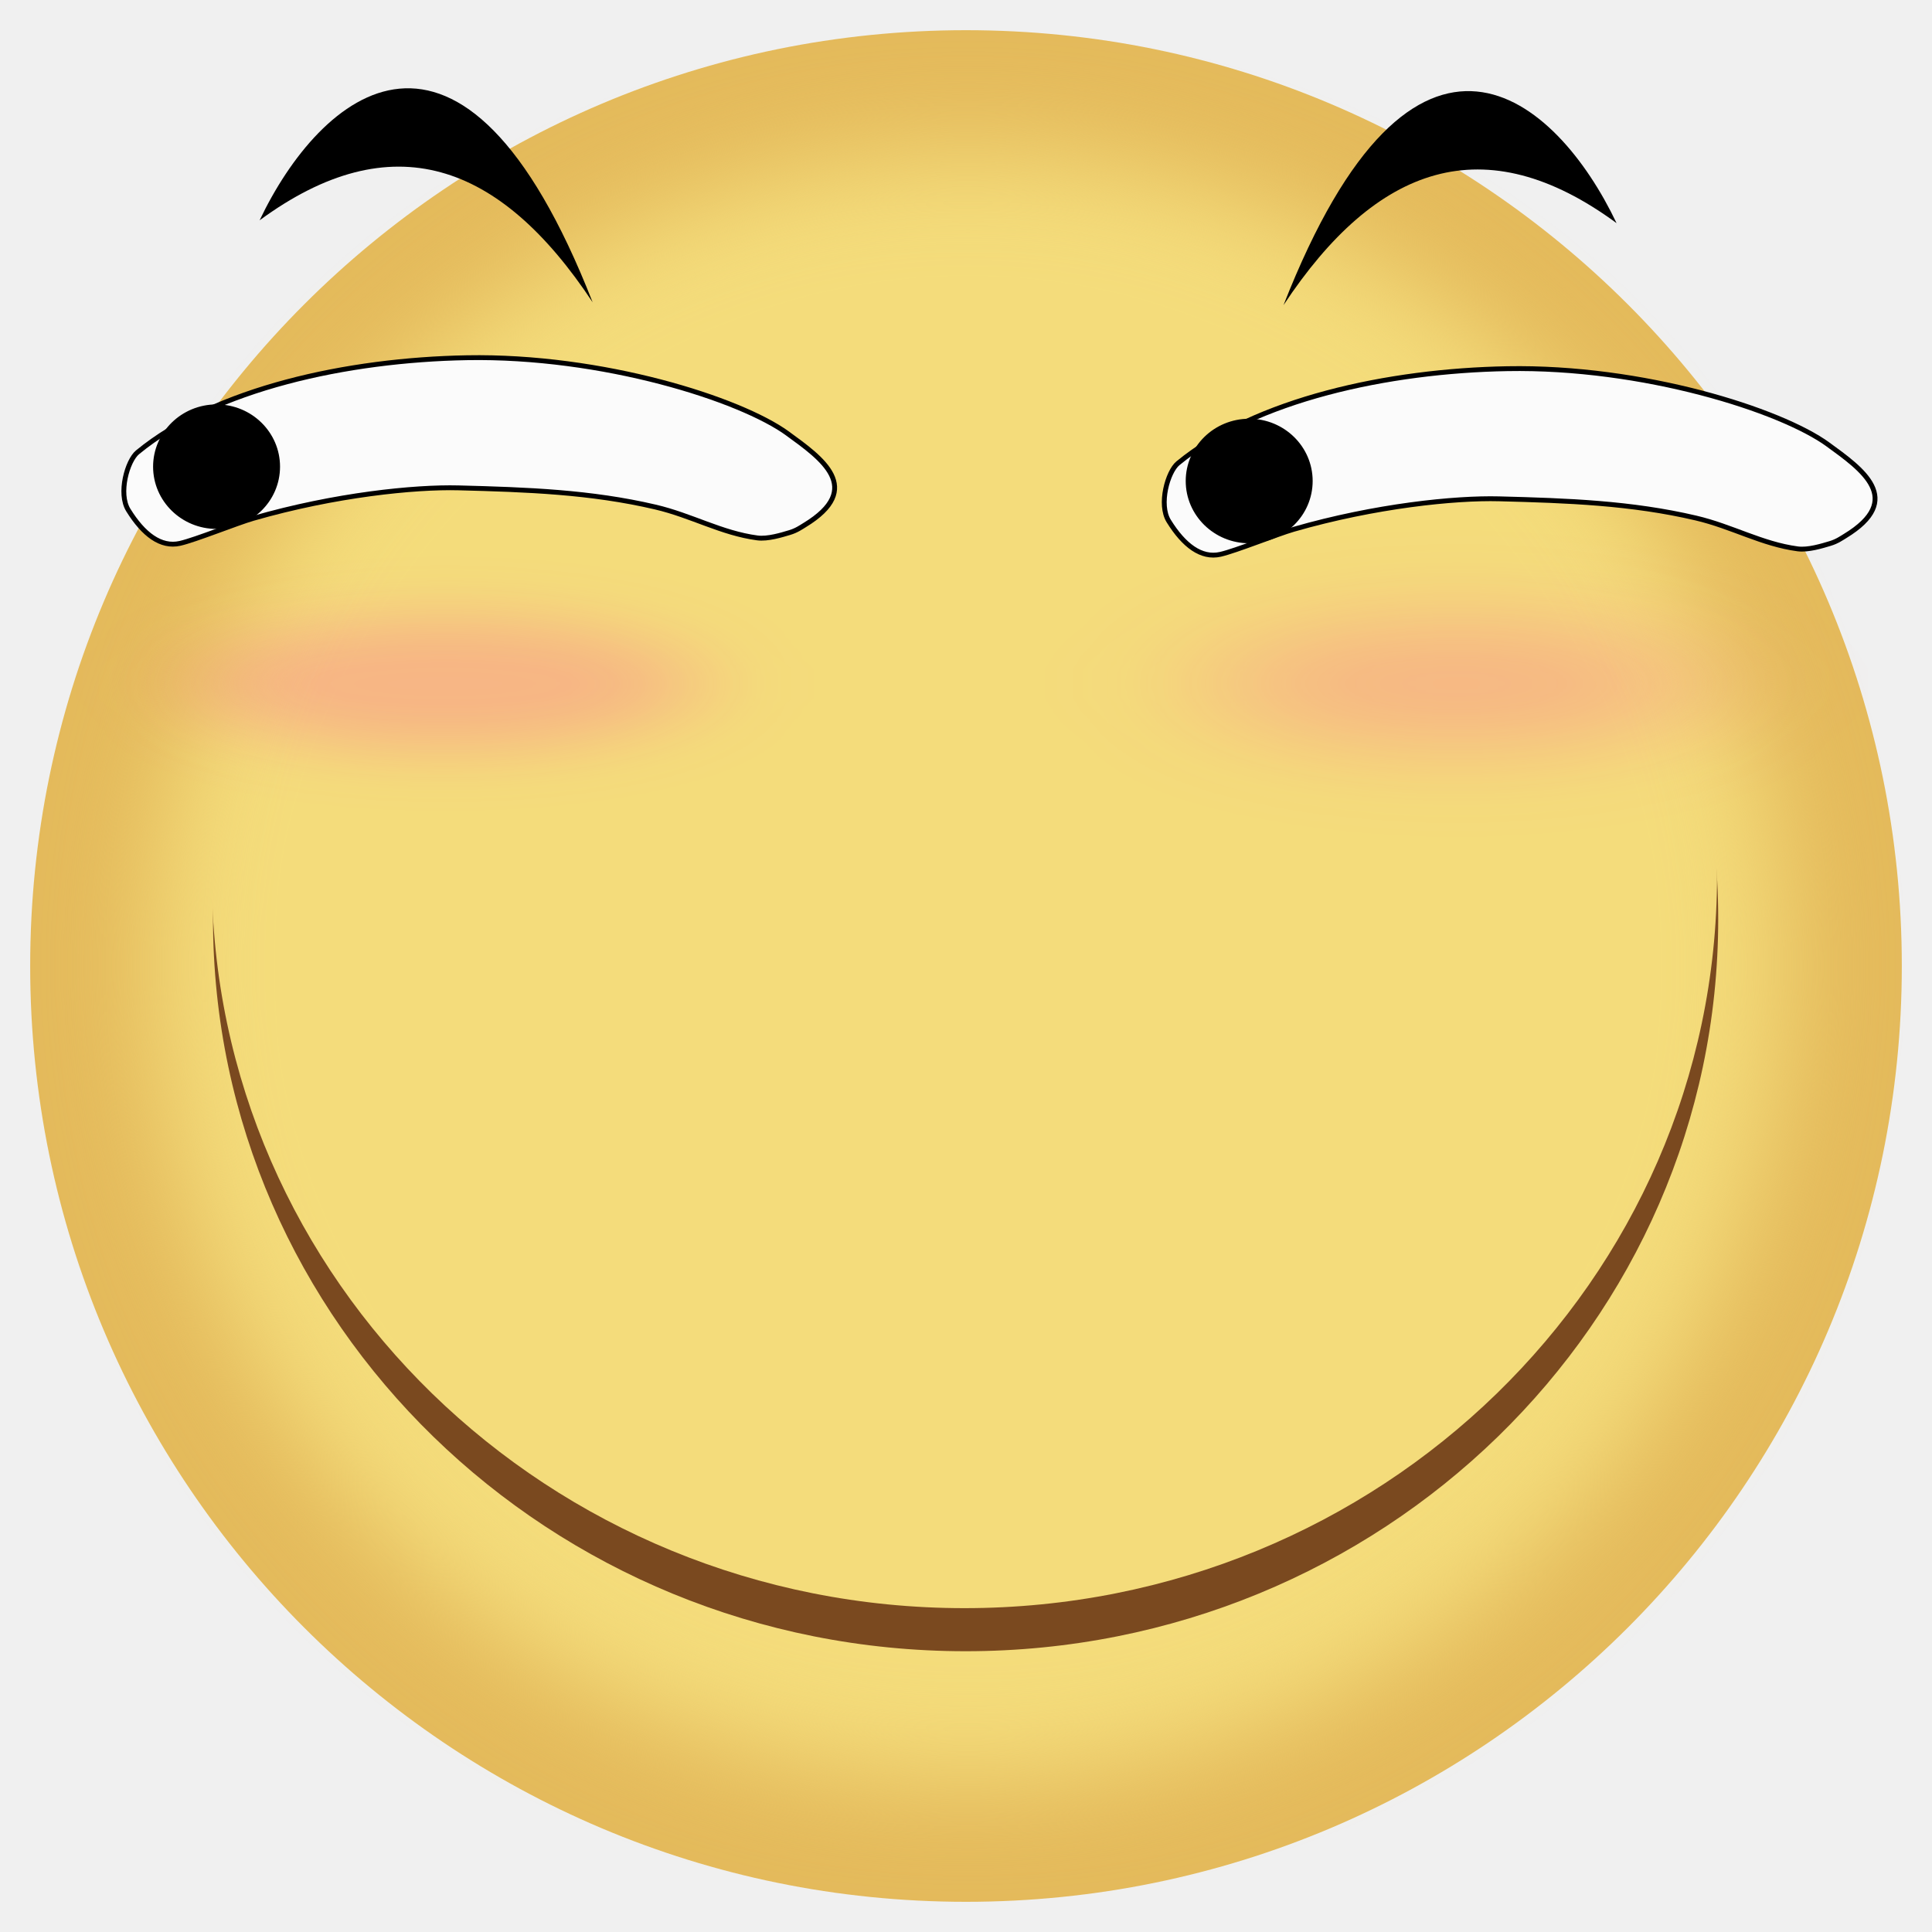
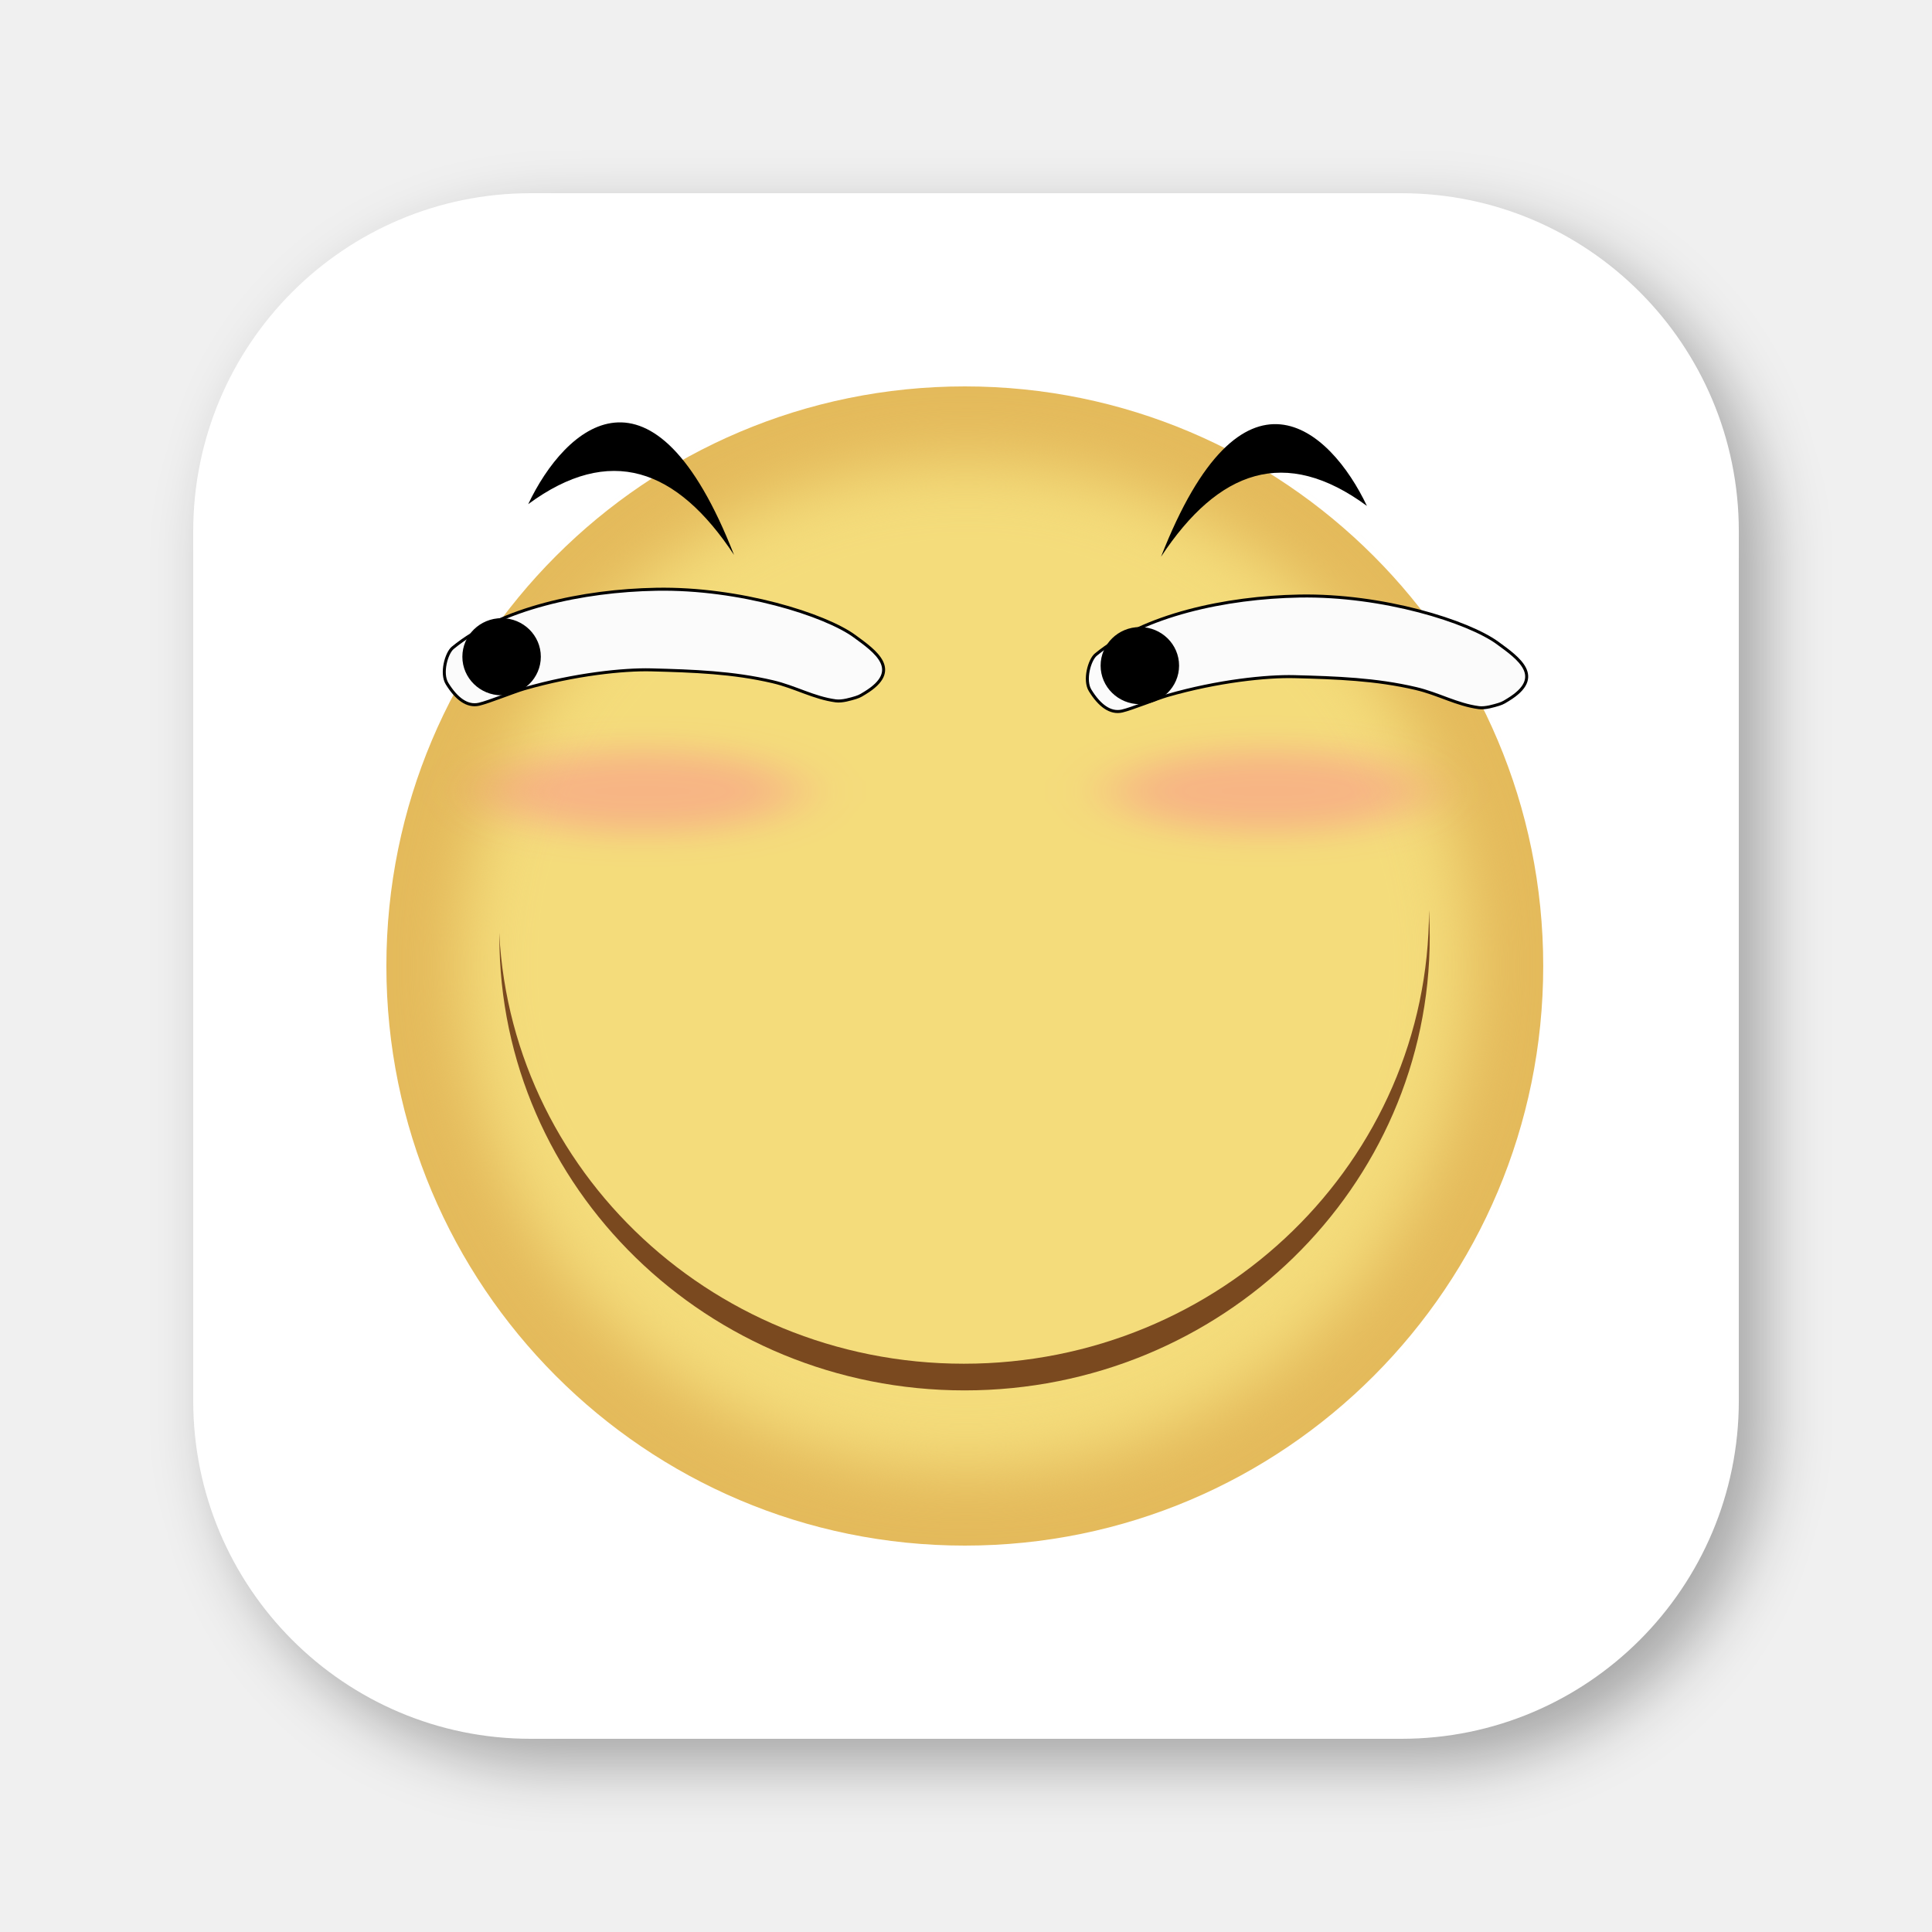
- <svg xmlns="http://www.w3.org/2000/svg" width="64" height="64" viewBox="0 0 64 64" version="1.1" id="SVGRoot">
+ <svg xmlns="http://www.w3.org/2000/svg" width="100" height="100" viewBox="0 0 100 100" version="1.1" id="SVGRoot" xml:space="preserve">
  <defs id="defs84">
+     <filter style="color-interpolation-filters:sRGB" id="filter3677" x="-0.64" y="-0.68" width="2.28" height="2.36">
+       <feGaussianBlur stdDeviation="2 2" result="fbSourceGraphic" id="feGaussianBlur3675" />
+       <feColorMatrix result="fbSourceGraphicAlpha" in="fbSourceGraphic" values="0 0 0 -1 0 0 0 0 -1 0 0 0 0 -1 0 0 0 0 1 0" id="feColorMatrix3679" />
+       <feGaussianBlur id="feGaussianBlur3681" stdDeviation="2 2" result="fbSourceGraphic" in="fbSourceGraphic" />
+       <feColorMatrix result="fbSourceGraphicAlpha" in="fbSourceGraphic" values="0 0 0 -1 0 0 0 0 -1 0 0 0 0 -1 0 0 0 0 1 0" id="feColorMatrix5135" />
+       <feGaussianBlur id="feGaussianBlur5137" stdDeviation="3 3" result="fbSourceGraphic" in="fbSourceGraphic" />
+       <feColorMatrix result="fbSourceGraphicAlpha" in="fbSourceGraphic" values="0 0 0 -1 0 0 0 0 -1 0 0 0 0 -1 0 0 0 0 1 0" id="feColorMatrix9194" />
+       <feGaussianBlur id="feGaussianBlur9196" stdDeviation="4 4" result="fbSourceGraphic" in="fbSourceGraphic" />
+       <feColorMatrix result="fbSourceGraphicAlpha" in="fbSourceGraphic" values="0 0 0 -1 0 0 0 0 -1 0 0 0 0 -1 0 0 0 0 1 0" id="feColorMatrix1344" />
+       <feGaussianBlur id="feGaussianBlur1346" stdDeviation="2 2" result="fbSourceGraphic" in="fbSourceGraphic" />
+       <feColorMatrix result="fbSourceGraphicAlpha" in="fbSourceGraphic" values="0 0 0 -1 0 0 0 0 -1 0 0 0 0 -1 0 0 0 0 1 0" id="feColorMatrix1360" />
+       <feGaussianBlur id="feGaussianBlur1362" stdDeviation="1 2" result="fbSourceGraphic" in="fbSourceGraphic" />
+       <feColorMatrix result="fbSourceGraphicAlpha" in="fbSourceGraphic" values="0 0 0 -1 0 0 0 0 -1 0 0 0 0 -1 0 0 0 0 1 0" id="feColorMatrix2110" />
+       <feGaussianBlur id="feGaussianBlur2112" stdDeviation="1 1" result="fbSourceGraphic" in="fbSourceGraphic" />
+       <feColorMatrix result="fbSourceGraphicAlpha" in="fbSourceGraphic" values="0 0 0 -1 0 0 0 0 -1 0 0 0 0 -1 0 0 0 0 1 0" id="feColorMatrix2114" />
+       <feGaussianBlur id="feGaussianBlur2116" stdDeviation="1 1" result="blur" in="fbSourceGraphic" />
+     </filter>
    <filter style="color-interpolation-filters:sRGB" id="filter3975" x="-0.075" y="-0.075" width="1.15" height="1.15">
      <feGaussianBlur stdDeviation="1.938" id="feGaussianBlur3977" />
+     </filter>
+     <filter id="mask-powermask-path-effect12771_inverse" style="color-interpolation-filters:sRGB" height="100" width="100" x="-50" y="-50">
+       <feColorMatrix id="mask-powermask-path-effect12771_primitive1" values="1" type="saturate" result="fbSourceGraphic" />
+       <feColorMatrix id="mask-powermask-path-effect12771_primitive2" values="-1 0 0 0 1 0 -1 0 0 1 0 0 -1 0 1 0 0 0 1 0 " in="fbSourceGraphic" />
+     </filter>
+     <filter id="mask-powermask-path-effect12781_inverse" style="color-interpolation-filters:sRGB" height="100" width="100" x="-50" y="-50">
+       <feColorMatrix id="mask-powermask-path-effect12781_primitive1" values="1" type="saturate" result="fbSourceGraphic" />
+       <feColorMatrix id="mask-powermask-path-effect12781_primitive2" values="-1 0 0 0 1 0 -1 0 0 1 0 0 -1 0 1 0 0 0 1 0 " in="fbSourceGraphic" />
+     </filter>
+     <filter id="mask-powermask-path-effect12792_inverse" style="color-interpolation-filters:sRGB" height="100" width="100" x="-50" y="-50">
+       <feColorMatrix id="mask-powermask-path-effect12792_primitive1" values="1" type="saturate" result="fbSourceGraphic" />
+       <feColorMatrix id="mask-powermask-path-effect12792_primitive2" values="-1 0 0 0 1 0 -1 0 0 1 0 0 -1 0 1 0 0 0 1 0 " in="fbSourceGraphic" />
+     </filter>
+     <filter id="mask-powermask-path-effect12803_inverse" style="color-interpolation-filters:sRGB" height="100" width="100" x="-50" y="-50">
+       <feColorMatrix id="mask-powermask-path-effect12803_primitive1" values="1" type="saturate" result="fbSourceGraphic" />
+       <feColorMatrix id="mask-powermask-path-effect12803_primitive2" values="-1 0 0 0 1 0 -1 0 0 1 0 0 -1 0 1 0 0 0 1 0 " in="fbSourceGraphic" />
    </filter>
    <mask maskUnits="userSpaceOnUse" id="mask-powermask-path-effect12817">
      <path id="mask-powermask-path-effect12817_box" style="fill:#ffffff;fill-opacity:1" d="M 6.056,5.184 H 57.918 V 55.699 H 6.056 Z" />
      <ellipse style="display:inline;fill:#000000;fill-opacity:1;stroke:none;stroke-width:0.163;stroke-dasharray:none;stroke-opacity:1" id="ellipse12815" ry="24.257" rx="24.931" cy="29.015" cx="31.948" d="M 56.879,29.015 A 24.931,24.257 0 0 1 31.948,53.272 24.931,24.257 0 0 1 7.017,29.015 24.931,24.257 0 0 1 31.948,4.758 24.931,24.257 0 0 1 56.879,29.015 Z" />
    </mask>
-     <filter style="color-interpolation-filters:sRGB" id="filter13327" x="-0.088" y="-1.033" width="1.265" height="3.065">
-       <feGaussianBlur stdDeviation="2.919" id="feGaussianBlur13329" />
+     <filter id="mask-powermask-path-effect12817_inverse" style="color-interpolation-filters:sRGB" height="100" width="100" x="-50" y="-50">
+       <feColorMatrix id="mask-powermask-path-effect12817_primitive1" values="1" type="saturate" result="fbSourceGraphic" />
+       <feColorMatrix id="mask-powermask-path-effect12817_primitive2" values="-1 0 0 0 1 0 -1 0 0 1 0 0 -1 0 1 0 0 0 1 0 " in="fbSourceGraphic" />
    </filter>
-     <filter style="color-interpolation-filters:sRGB" id="filter13327-9" x="-0.264" y="-0.517" width="1.528" height="2.035">
-       <feGaussianBlur stdDeviation="2.919" id="feGaussianBlur13329-0" />
+     <filter style="color-interpolation-filters:sRGB" id="filter13327" x="-0.082" y="-0.479" width="1.164" height="1.958">
+       <feGaussianBlur stdDeviation="2.706" id="feGaussianBlur13329" />
+     </filter>
+     <filter style="color-interpolation-filters:sRGB;" id="filter761" x="-0.039" y="-0.039" width="1.089" height="1.09">
+       <feComposite in2="SourceGraphic" id="feComposite763" result="fbSourceGraphic" />
+       <feColorMatrix result="fbSourceGraphicAlpha" in="fbSourceGraphic" values="0 0 0 -1 0 0 0 0 -1 0 0 0 0 -1 0 0 0 0 1 0" id="feColorMatrix3416" />
+       <feFlood id="feFlood3418" flood-opacity="0.498" flood-color="rgb(0,0,0)" result="flood" in="fbSourceGraphic" />
+       <feComposite in2="fbSourceGraphic" id="feComposite3420" in="flood" operator="in" result="composite1" />
+       <feGaussianBlur id="feGaussianBlur3422" in="composite1" stdDeviation="0.8" result="blur" />
+       <feOffset id="feOffset3424" dx="0.6" dy="0.6" result="offset" />
+       <feComposite in2="offset" id="feComposite3426" in="fbSourceGraphic" operator="over" result="composite2" />
+     </filter>
+     <filter style="color-interpolation-filters:sRGB" id="filter761-3" x="0" y="0" width="1" height="1">
+       <feComposite in2="SourceGraphic" id="feComposite763-9" />
+     </filter>
+     <filter style="color-interpolation-filters:sRGB;" id="filter638" x="-0.01" y="-0.01" width="1.027" height="1.027">
+       <feFlood flood-opacity="0.157" flood-color="rgb(0,0,0)" result="flood" id="feFlood628" />
+       <feComposite in="flood" in2="SourceGraphic" operator="in" result="composite1" id="feComposite630" />
+       <feGaussianBlur in="composite1" stdDeviation="0.2" result="blur" id="feGaussianBlur632" />
+       <feOffset dx="0.4" dy="0.4" result="offset" id="feOffset634" />
+       <feComposite in="SourceGraphic" in2="offset" operator="over" result="composite2" id="feComposite636" />
+     </filter>
+     <filter style="color-interpolation-filters:sRGB;" id="filter808" x="-0.048" y="-0.048" width="1.113" height="1.113">
+       <feFlood flood-opacity="0.32" flood-color="rgb(0,0,0)" result="flood" id="feFlood798" />
+       <feComposite in="flood" in2="SourceGraphic" operator="in" result="composite1" id="feComposite800" />
+       <feGaussianBlur in="composite1" stdDeviation="1" result="blur" id="feGaussianBlur802" />
+       <feOffset dx="0.8" dy="0.8" result="offset" id="feOffset804" />
+       <feComposite in="SourceGraphic" in2="offset" operator="over" result="composite2" id="feComposite806" />
    </filter>
  </defs>
-   <g id="layer1">
-     <circle style="fill:#e4ba5b;fill-opacity:1;stroke-width:0.969" id="path7006" cx="32" cy="32" r="31" />
-     <circle style="mix-blend-mode:normal;fill:#f4dc7b;fill-opacity:1;stroke-width:0.969;filter:url(#filter3975)" id="path7006-3" cx="32" cy="32" r="31" transform="matrix(0.8713467,0,0,0.8695649,4.18043,4.173926)" />
-     <g id="g12722">
+   <g id="layer1" transform="matrix(1.609605,0,0,1.612903,-1.609605,-1.612903)">
+     <rect style="fill:#ffffff;fill-opacity:1;stroke-width:0.335;stroke-dasharray:none;filter:url(#filter808)" id="rect599" width="49.702" height="49.6" x="7.213" y="7.2" ry="10.85" />
+     <ellipse style="fill:#e4ba5b;fill-opacity:1;stroke-width:0.581" id="path7006" cx="32.025" cy="32" rx="18.6" ry="18.6" />
+     <circle style="mix-blend-mode:normal;fill:#f4dc7b;fill-opacity:1;stroke-width:0.969;filter:url(#filter3975)" id="path7006-3" cx="32" cy="32" r="31" transform="matrix(0.522806,0,0,0.5217389,15.33366,15.30436)" />
+     <g id="g12722" transform="matrix(0.5999977,0,0,0.5999999,12.82541,12.8)">
      <g id="g12716">
        <path style="fill:#fbfbfb;fill-opacity:1;stroke:#000000;stroke-width:0.161;stroke-dasharray:none;stroke-opacity:1" d="m 26.096,14.365 c -1.579,-1.15 -6.145,-2.596 -10.631,-2.515 -3.951,0.071 -8.342,1.021 -10.91,3.134 -0.338,0.279 -0.645,1.363 -0.304,1.913 0.5,0.808 1.08,1.246 1.711,1.103 0.512,-0.116 1.892,-0.675 2.424,-0.828 2.716,-0.783 5.352,-1.048 6.805,-1.011 2.279,0.059 4.381,0.135 6.518,0.635 1.203,0.281 2.189,0.865 3.378,1.023 0.346,0.046 0.811,-0.1 1.07,-0.177 0.227,-0.067 0.379,-0.176 0.493,-0.245 2.006,-1.218 0.552,-2.225 -0.554,-3.031 z" id="path6446" />
        <ellipse style="fill:#000000;fill-opacity:1;stroke:#000000;stroke-width:0.155;stroke-dasharray:none;stroke-opacity:1" id="path8722" cx="7.174" cy="15.459" rx="2.025" ry="1.985" />
      </g>
      <g id="g12712">
        <path style="fill:#fbfbfb;fill-opacity:1;stroke:#000000;stroke-width:0.161;stroke-dasharray:none;stroke-opacity:1" d="m 60.561,14.728 c -1.579,-1.15 -6.145,-2.596 -10.631,-2.515 -3.951,0.071 -8.342,1.021 -10.91,3.134 -0.338,0.279 -0.645,1.363 -0.304,1.913 0.5,0.808 1.08,1.246 1.711,1.103 0.512,-0.116 1.892,-0.675 2.424,-0.828 2.716,-0.783 5.352,-1.048 6.805,-1.011 2.279,0.059 4.381,0.135 6.518,0.635 1.203,0.281 2.189,0.865 3.378,1.023 0.346,0.046 0.811,-0.1 1.07,-0.177 0.227,-0.067 0.379,-0.176 0.493,-0.245 2.006,-1.218 0.552,-2.225 -0.554,-3.031 z" id="path6446-2" />
        <ellipse style="fill:#000000;fill-opacity:1;stroke:#000000;stroke-width:0.155;stroke-dasharray:none;stroke-opacity:1" id="path8722-9" cx="41.381" cy="15.934" rx="2.025" ry="1.985" />
      </g>
    </g>
-     <g id="g13148">
+     <g id="g13148" transform="matrix(0.5999977,0,0,0.5999999,12.82541,12.8)">
      <path style="fill:#000000;fill-opacity:1;stroke:none;stroke-width:0.163;stroke-dasharray:none;stroke-opacity:1" d="M 19.632,10.014 C 15.291,-1.064 10.584,3.126 8.6,7.298 12.973,4.087 16.557,5.365 19.632,10.014 Z" id="path12985" />
      <path d="M 42.518,10.108 C 46.859,-0.97 51.566,3.22 53.551,7.392 49.177,4.18 45.594,5.459 42.518,10.108 Z" style="fill:#000000;fill-opacity:1;stroke:none;stroke-width:0.163;stroke-dasharray:none;stroke-opacity:1" id="path13067" />
    </g>
-     <path style="display:inline;fill:#7a491f;fill-opacity:1;stroke:none;stroke-width:0.163;stroke-dasharray:none;stroke-opacity:1" id="path11192" mask="url(#mask-powermask-path-effect12817)" d="M 56.918,30.442 A 24.931,24.257 0 0 1 31.987,54.699 24.931,24.257 0 0 1 7.056,30.442 24.931,24.257 0 0 1 31.987,6.184 24.931,24.257 0 0 1 56.918,30.442 Z" />
-     <g id="g13266" transform="matrix(0.6356354,0,0,0.3265049,-2.652426,13.35354)" style="mix-blend-mode:normal;fill:#ff42a1;fill-opacity:0.25;filter:url(#filter13327)">
+     <path style="display:inline;fill:#7a491f;fill-opacity:1;stroke:none;stroke-width:0.163;stroke-dasharray:none;stroke-opacity:1" id="path11192" mask="url(#mask-powermask-path-effect12817)" d="M 56.918,30.442 A 24.931,24.257 0 0 1 31.987,54.699 24.931,24.257 0 0 1 7.056,30.442 24.931,24.257 0 0 1 31.987,6.184 24.931,24.257 0 0 1 56.918,30.442 Z" transform="matrix(0.5999977,0,0,0.5999999,12.82541,12.8)" />
+     <g id="g13266" transform="matrix(0.3813798,0,0,0.1959029,11.23396,20.81212)" style="mix-blend-mode:normal;fill:#ff42a1;fill-opacity:0.25;filter:url(#filter13327)">
      <ellipse style="fill:#ff42a1;fill-opacity:0.25;stroke:none;stroke-width:0.163;stroke-dasharray:none;stroke-opacity:1" id="path13263" cx="27.358" cy="28.479" rx="13.258" ry="6.769" />
-       <ellipse style="mix-blend-mode:normal;fill:#ff42a1;fill-opacity:0.25;stroke:none;stroke-width:0.163;stroke-dasharray:none;stroke-opacity:1;filter:url(#filter13327-9)" id="path13263-6" cx="27.358" cy="28.479" rx="13.258" ry="6.769" transform="translate(52.72081,-0.02284192)" />
+       <ellipse style="mix-blend-mode:normal;fill:#ff42a1;fill-opacity:0.25;stroke:none;stroke-width:0.163;stroke-dasharray:none;stroke-opacity:1" id="path13263-6" cx="27.358" cy="28.479" rx="13.258" ry="6.769" transform="translate(52.72081,-0.02284192)" />
    </g>
  </g>
</svg>
